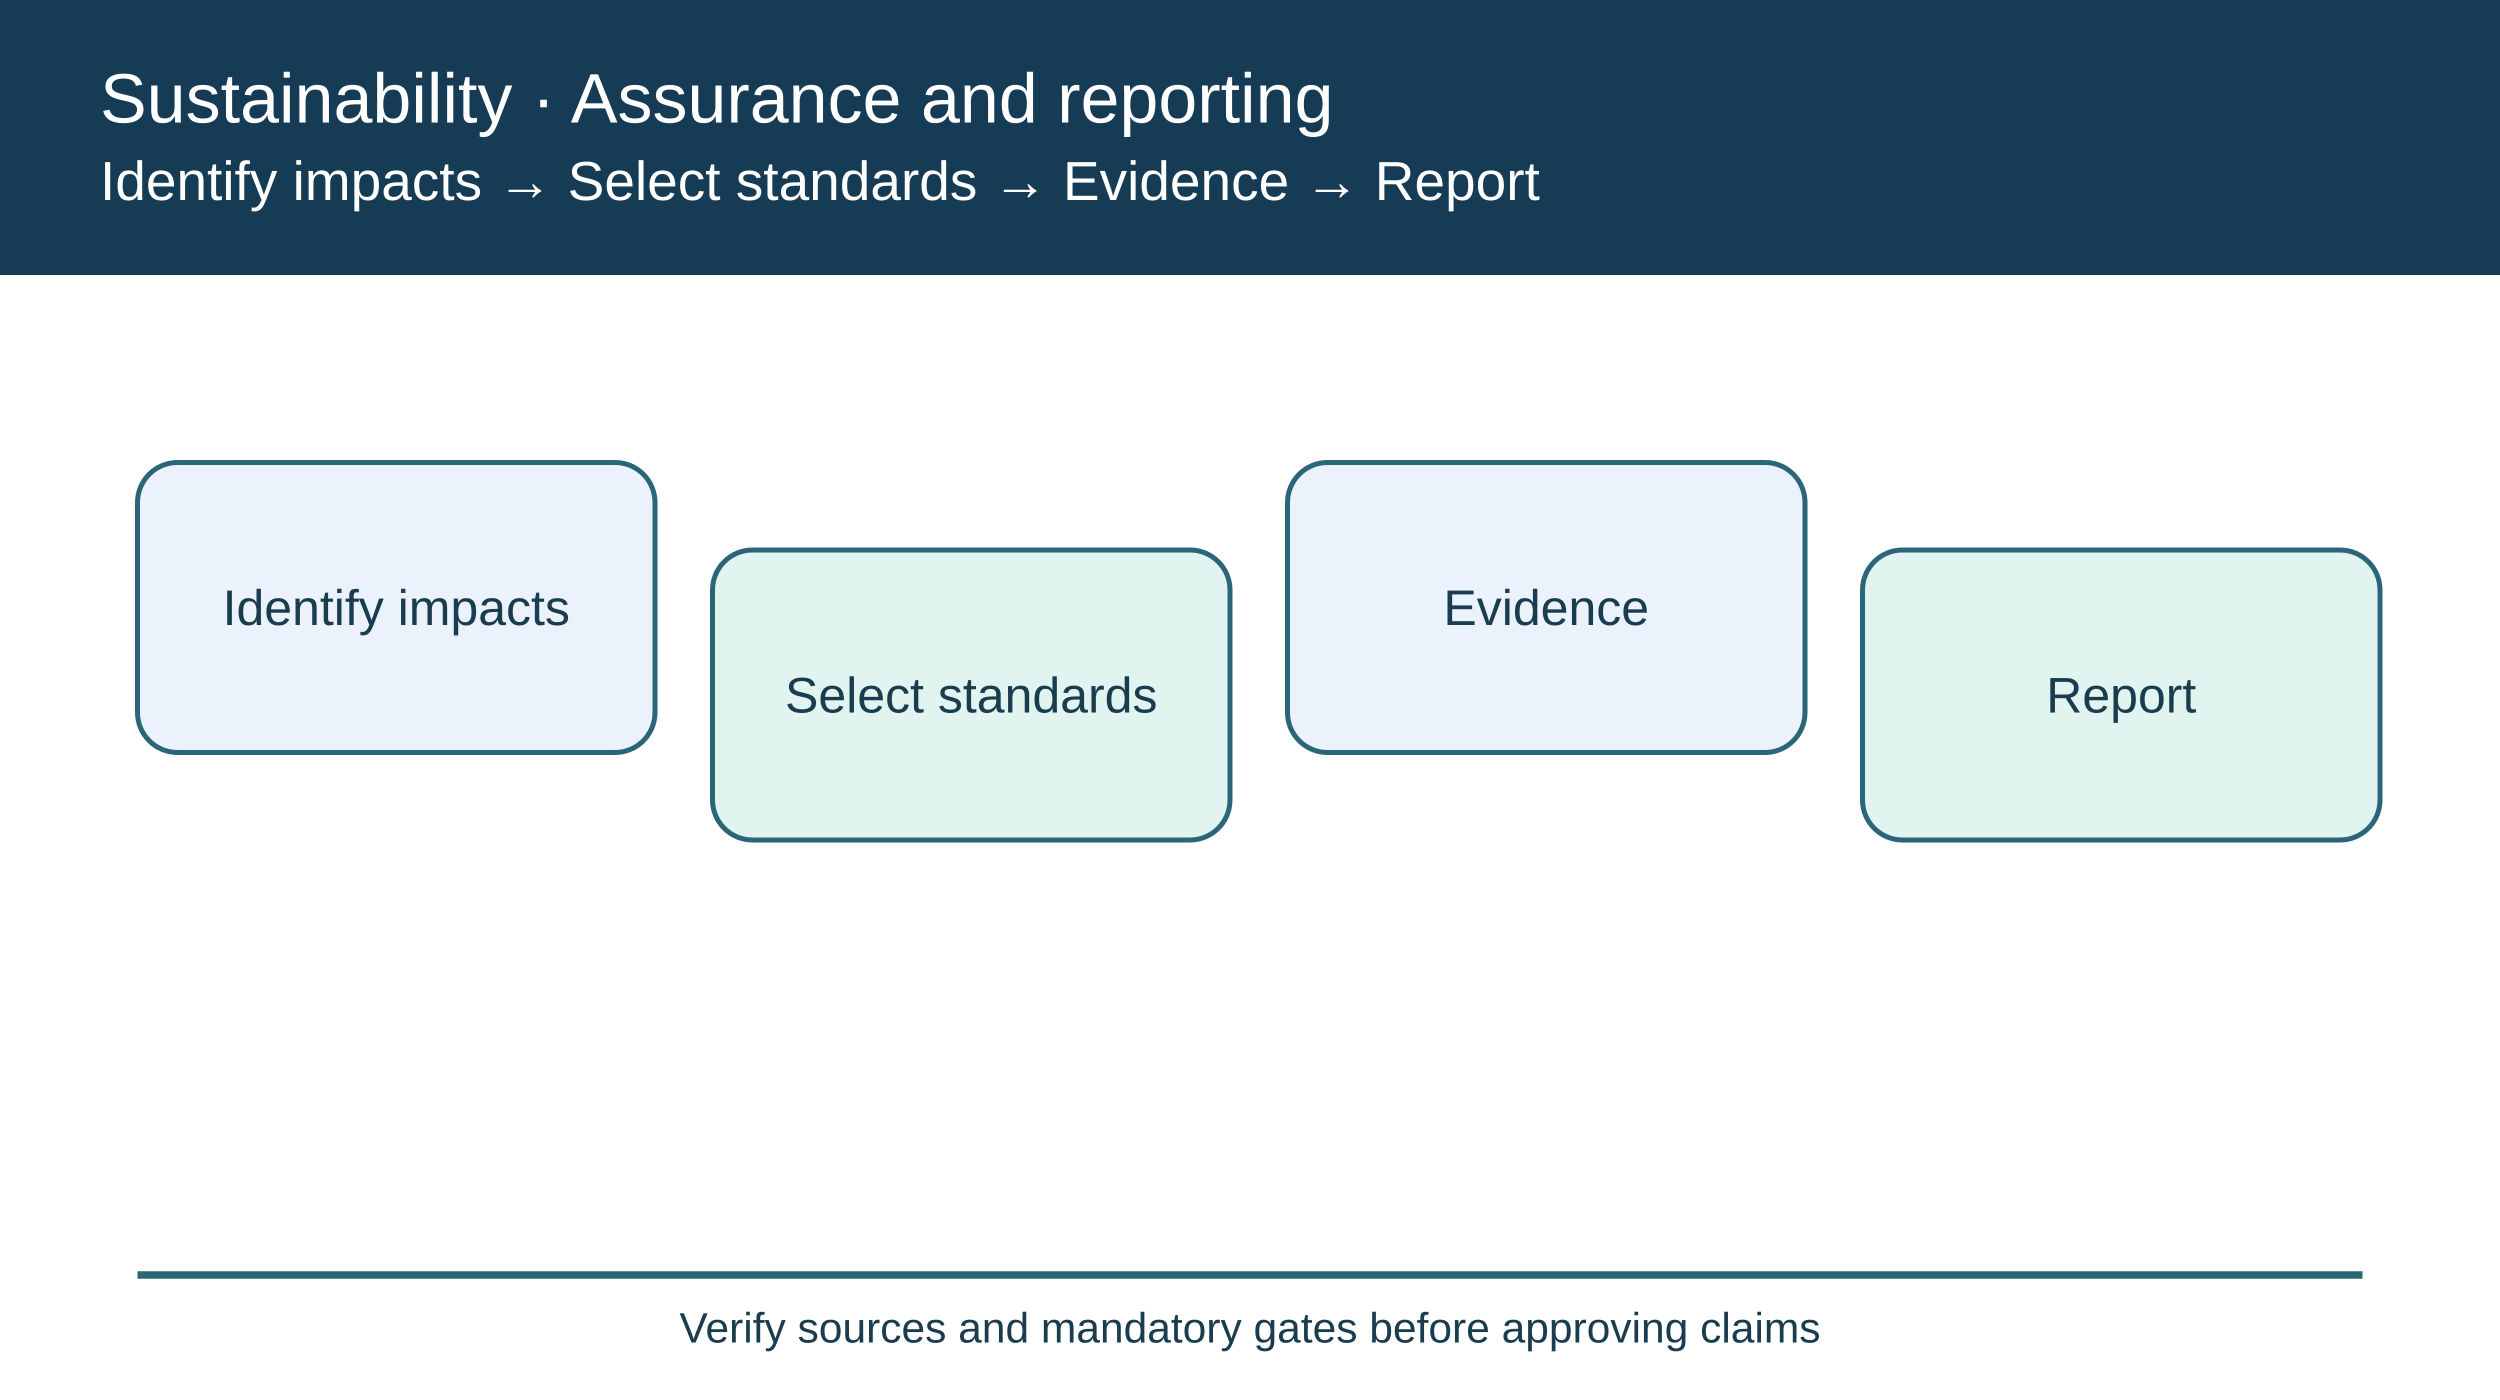
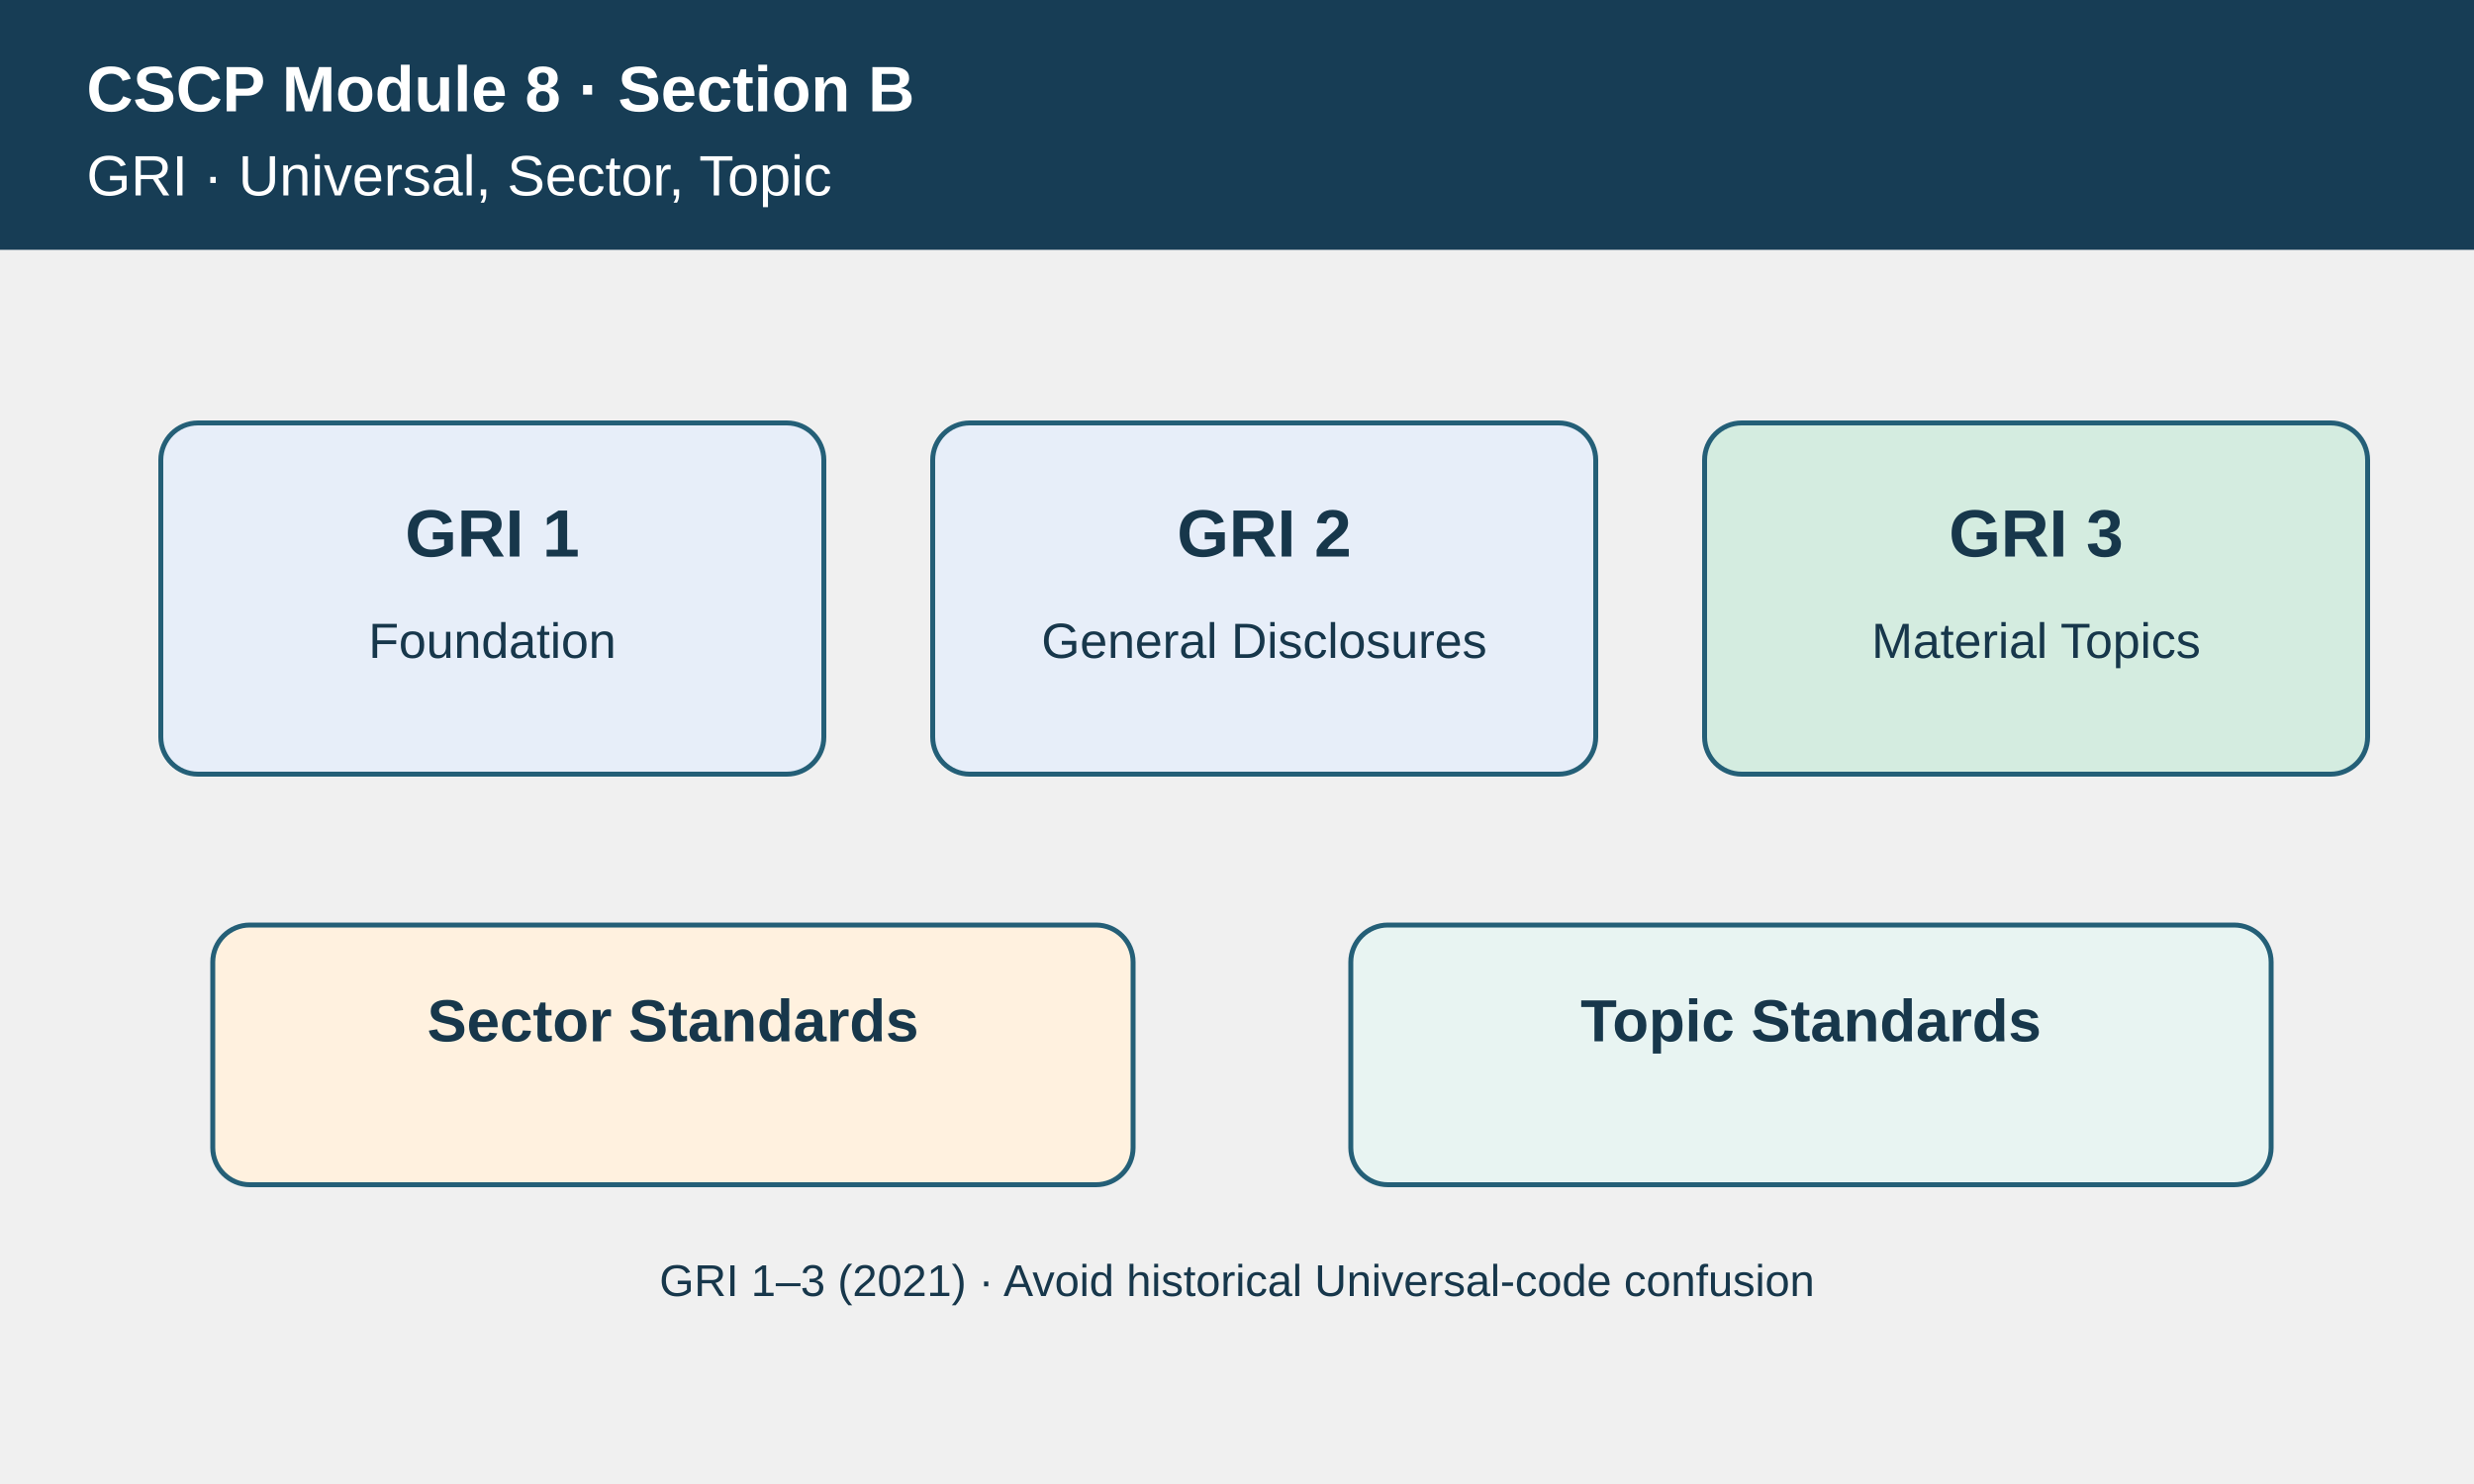
- <svg xmlns="http://www.w3.org/2000/svg" width="1000" height="560" viewBox="0 0 1000 560" role="img" aria-labelledby="title desc">
-   <rect width="1000" height="560" fill="#fff" />
-   <rect width="1000" height="110" fill="#163c55" />
-   <text x="40" y="49" font-size="28" font-family="Arial" fill="#fff">Sustainability · Assurance and reporting</text>
-   <text x="40" y="80" font-size="22" font-family="Arial" fill="#fff">Identify impacts → Select standards → Evidence → Report</text>
-   <g font-family="Arial">
-     <rect x="55" y="185" width="207" height="116" rx="16" fill="#ebf2fb" stroke="#2b6678" stroke-width="2" />
-     <text x="158.5" y="250" text-anchor="middle" font-size="20" fill="#193d4e">Identify impacts</text>
-     <rect x="285" y="220" width="207" height="116" rx="16" fill="#e1f4ef" stroke="#2b6678" stroke-width="2" />
-     <text x="388.5" y="285" text-anchor="middle" font-size="20" fill="#193d4e">Select standards</text>
-     <rect x="515" y="185" width="207" height="116" rx="16" fill="#ebf2fb" stroke="#2b6678" stroke-width="2" />
-     <text x="618.5" y="250" text-anchor="middle" font-size="20" fill="#193d4e">Evidence</text>
-     <rect x="745" y="220" width="207" height="116" rx="16" fill="#e1f4ef" stroke="#2b6678" stroke-width="2" />
-     <text x="848.5" y="285" text-anchor="middle" font-size="20" fill="#193d4e">Report</text>
+ <svg xmlns="http://www.w3.org/2000/svg" width="1000" height="600" viewBox="0 0 1000 600" role="img" aria-labelledby="title desc">
+   <rect x="0" y="0" width="1000" height="100" fill="#173d55" stroke="#173d55" stroke-width="2" rx="0" />
+   <text x="35" y="45" fill="#ffffff" font-family="Arial, sans-serif" text-anchor="start" font-size="26" font-weight="700">CSCP Module 8 · Section B</text>
+   <text x="35" y="79" fill="#ffffff" font-family="Arial, sans-serif" text-anchor="start" font-size="23" font-weight="400">GRI · Universal, Sector, Topic</text>
+   <g>
+     <rect x="65" y="171" width="268" height="142" fill="#e7eef9" stroke="#245f77" stroke-width="2" rx="15" />
+     <text x="199" y="225" fill="#17374b" font-family="Arial, sans-serif" text-anchor="middle" font-size="27" font-weight="700">GRI 1</text>
+     <text x="199" y="266" fill="#17374b" font-family="Arial, sans-serif" text-anchor="middle" font-size="20" font-weight="400">Foundation</text>
+     <rect x="377" y="171" width="268" height="142" fill="#e7eef9" stroke="#245f77" stroke-width="2" rx="15" />
+     <text x="511" y="225" fill="#17374b" font-family="Arial, sans-serif" text-anchor="middle" font-size="27" font-weight="700">GRI 2</text>
+     <text x="511" y="266" fill="#17374b" font-family="Arial, sans-serif" text-anchor="middle" font-size="20" font-weight="400">General Disclosures</text>
+     <rect x="689" y="171" width="268" height="142" fill="#d4ece0" stroke="#245f77" stroke-width="2" rx="15" />
+     <text x="823" y="225" fill="#17374b" font-family="Arial, sans-serif" text-anchor="middle" font-size="27" font-weight="700">GRI 3</text>
+     <text x="823" y="266" fill="#17374b" font-family="Arial, sans-serif" text-anchor="middle" font-size="20" font-weight="400">Material Topics</text>
+     <rect x="86" y="374" width="372" height="105" fill="#fff1df" stroke="#245f77" stroke-width="2" rx="15" />
+     <text x="272" y="421" fill="#17374b" font-family="Arial, sans-serif" text-anchor="middle" font-size="24" font-weight="700">Sector Standards</text>
+     <rect x="546" y="374" width="372" height="105" fill="#e8f4f2" stroke="#245f77" stroke-width="2" rx="15" />
+     <text x="732" y="421" fill="#17374b" font-family="Arial, sans-serif" text-anchor="middle" font-size="24" font-weight="700">Topic Standards</text>
+     <text x="500" y="524" fill="#17374b" font-family="Arial, sans-serif" text-anchor="middle" font-size="18" font-weight="400">GRI 1–3 (2021) · Avoid historical Universal-code confusion</text>
  </g>
-   <line x1="55" y1="510" x2="945" y2="510" stroke="#2b6678" stroke-width="3" />
-   <text x="500" y="537" text-anchor="middle" font-size="17" font-family="Arial" fill="#193d4e">Verify sources and mandatory gates before approving claims</text>
</svg>
